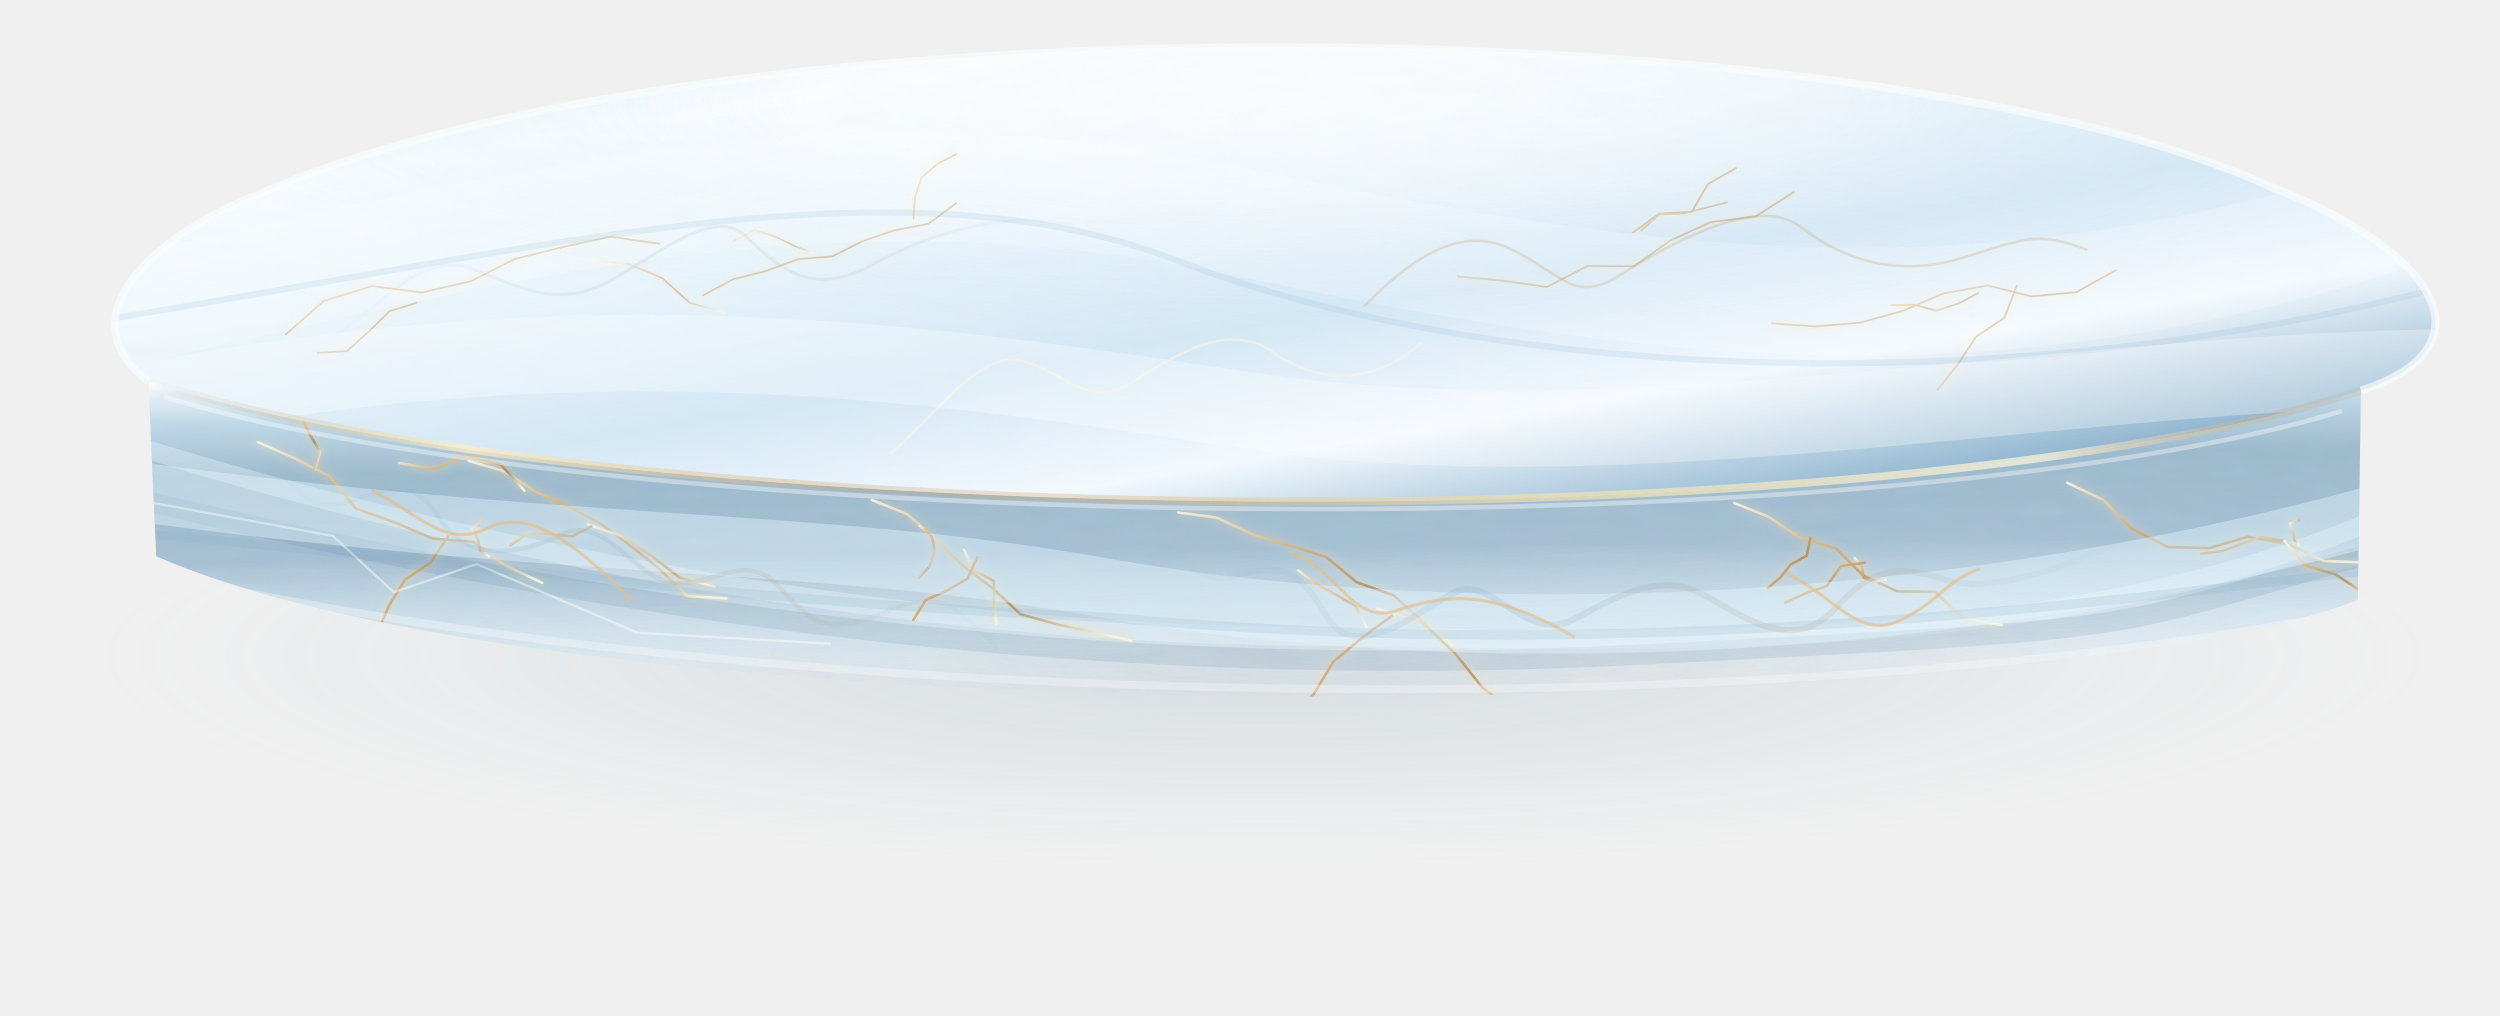
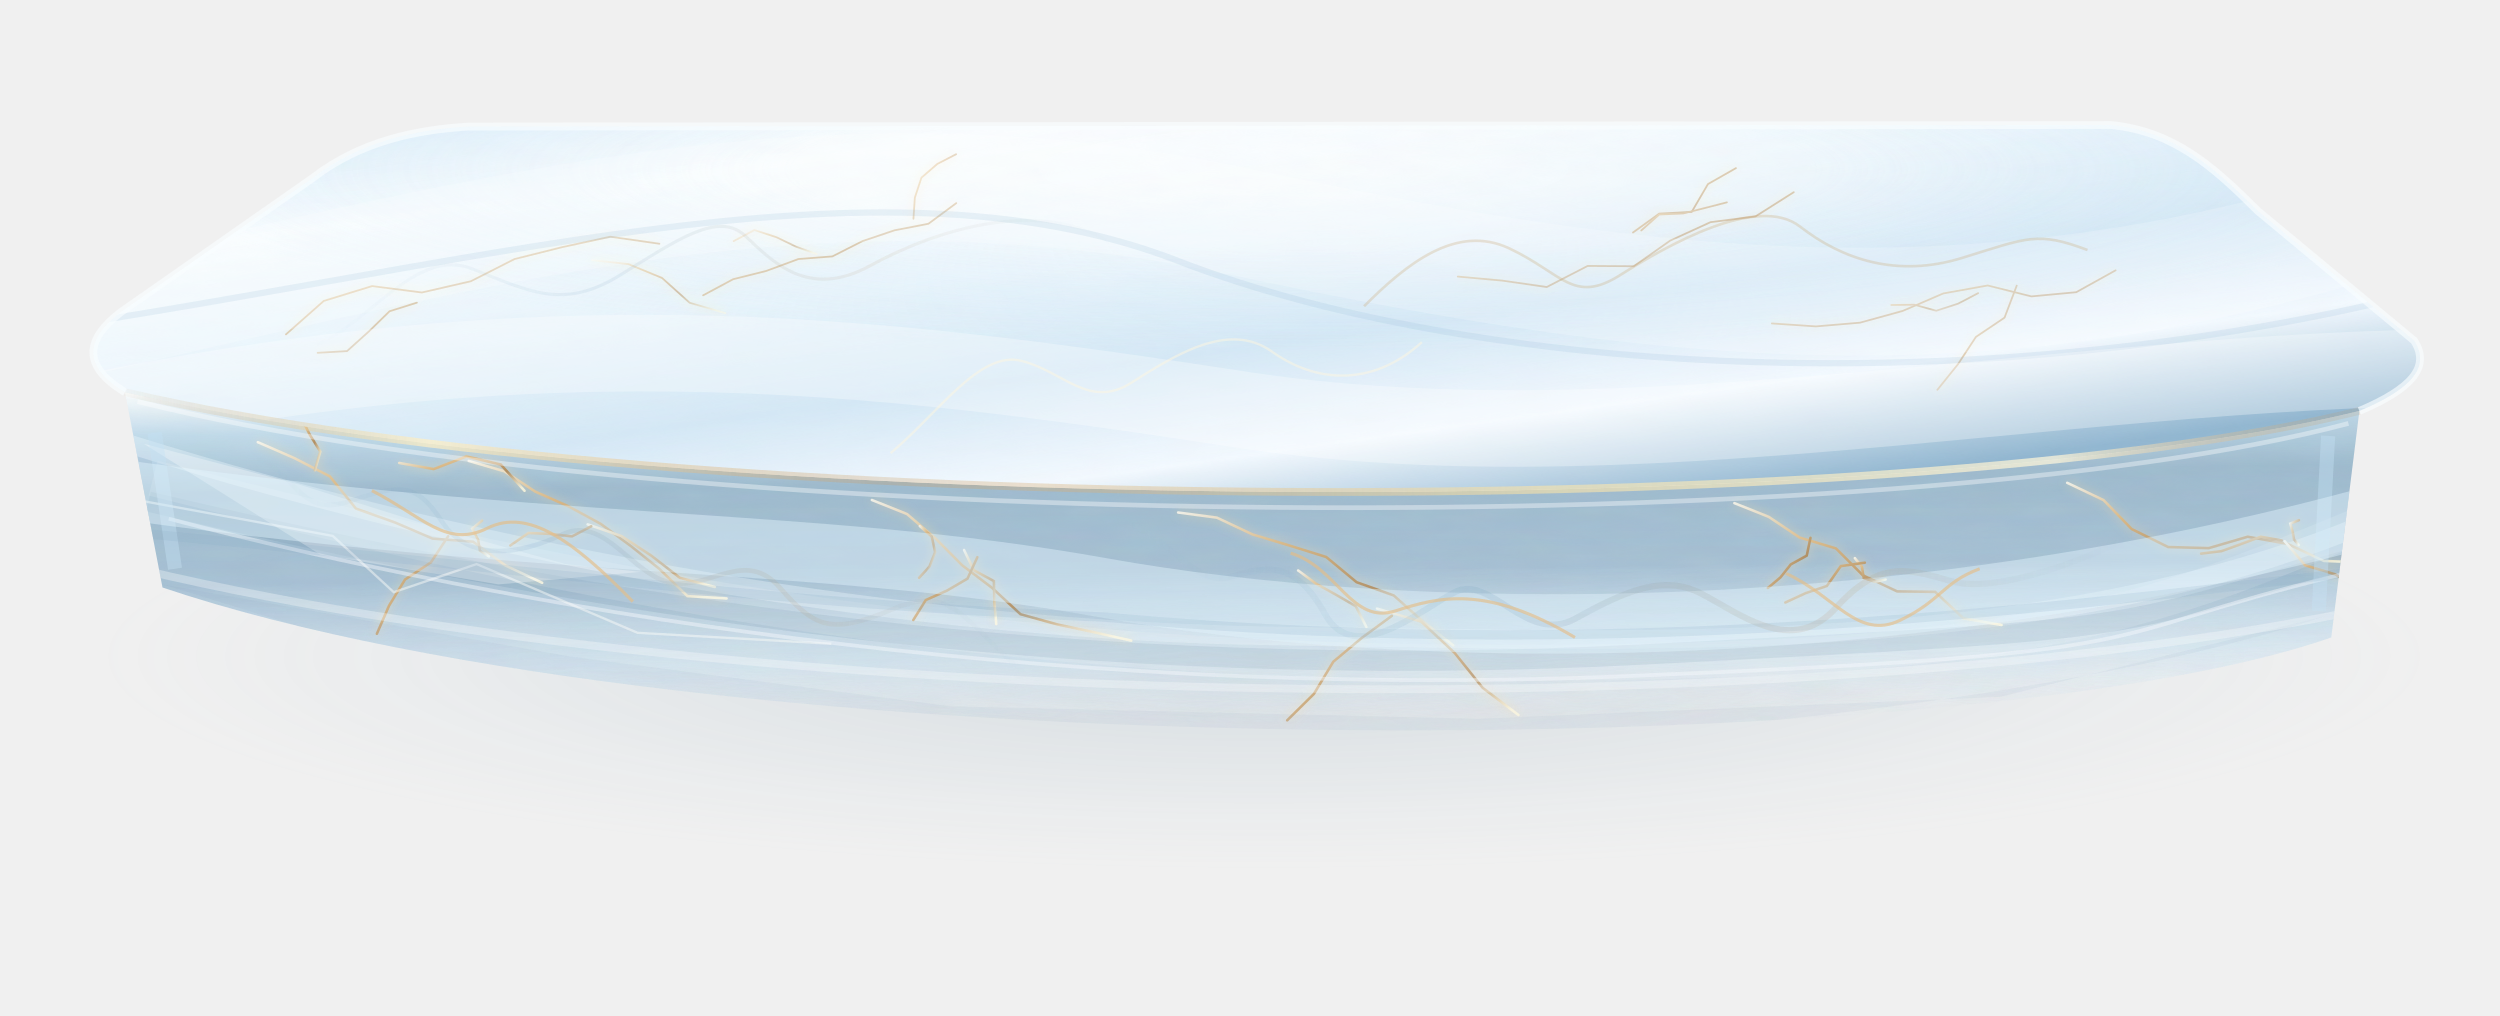
<svg xmlns="http://www.w3.org/2000/svg" viewBox="0 0 1600 650" width="1600" height="650" role="presentation" aria-hidden="true">
  <defs>
    <linearGradient id="sdStoneTop" x1=".05" y1=".04" x2=".82" y2=".91">
      <stop offset="0" stop-color="#dceefa" />
      <stop offset=".18" stop-color="#f9fdff" />
      <stop offset=".42" stop-color="#e9f5fc" />
      <stop offset=".62" stop-color="#d5e8f6" />
      <stop offset=".81" stop-color="#f4faff" />
      <stop offset="1" stop-color="#91b6d0" />
    </linearGradient>
    <radialGradient id="sdStoneLight" cx=".52" cy=".12" rx=".61" ry=".9">
      <stop offset="0" stop-color="#fff" stop-opacity=".95" />
      <stop offset=".43" stop-color="#fff" stop-opacity=".46" />
      <stop offset="1" stop-color="#c7e4f6" stop-opacity="0" />
    </radialGradient>
    <linearGradient id="sdMarbleRim" x1="0" y1="0" x2=".09" y2="1">
      <stop offset="0" stop-color="#ffffff" />
      <stop offset=".13" stop-color="#c0dae9" />
      <stop offset=".30" stop-color="#9cb9cc" />
      <stop offset=".57" stop-color="#a2bdd1" />
      <stop offset=".83" stop-color="#c8e1f0" stop-opacity=".60" />
      <stop offset="1" stop-color="#dcecf8" stop-opacity="0" />
    </linearGradient>
    <linearGradient id="sdGildedEdge" x1="0" y1="0" x2="1" y2="0">
      <stop offset="0" stop-color="#c29c66" stop-opacity=".02" />
      <stop offset=".14" stop-color="#fff0c5" stop-opacity=".83" />
      <stop offset=".34" stop-color="#cc995d" stop-opacity=".31" />
      <stop offset=".63" stop-color="#fee5a6" stop-opacity=".67" />
      <stop offset=".86" stop-color="#fff7db" stop-opacity=".84" />
      <stop offset="1" stop-color="#bf9059" stop-opacity=".15" />
    </linearGradient>
    <linearGradient id="sdFadeLower" x1="0" y1="0" x2="0" y2="1">
      <stop offset=".0" stop-color="white" />
      <stop offset=".49" stop-color="white" />
      <stop offset=".7" stop-color="white" stop-opacity=".89" />
      <stop offset="1" stop-color="white" stop-opacity="0" />
    </linearGradient>
    <linearGradient id="sdSideVein" x1="0" y1="0" x2="1" y2="0">
      <stop offset="0" stop-color="#6d9dbe" stop-opacity="0" />
      <stop offset=".36" stop-color="#6f99ba" stop-opacity=".31" />
      <stop offset=".71" stop-color="#b79569" stop-opacity=".31" />
      <stop offset="1" stop-color="#7ca9c8" stop-opacity=".02" />
    </linearGradient>
    <radialGradient id="sdUnderShadow">
      <stop offset="0" stop-color="#3a6785" stop-opacity=".15" />
      <stop offset=".65" stop-color="#5a88a4" stop-opacity=".055" />
      <stop offset="1" stop-color="#9fc3db" stop-opacity="0" />
    </radialGradient>
    <mask id="sdShelfFade">
      <rect x="0" y="0" width="1600" height="650" fill="url(#sdFadeLower)" />
    </mask>
    <clipPath id="sdMarbleFace">
-       <path d="M95 244 C395 341 1207 350 1511 250 L1509 384 C1316 461 385 481 100 356Z" />
+       <path d="M80 251 C430 333 1220 335 1510 263 L1492 408 C1254 491 451 493 104 376Z" />
    </clipPath>
    <clipPath id="sdMarbleDeck">
-       <path d="M95 244 C42 204 96 152 164 125 C458 -5 1199 4 1452 119 C1568 164 1592 224 1511 250 C1207 350 395 341 95 244Z" />
+       <path d="M80 251 C52 234 55 217 77 200 L200 114 C231 90 267 83 300 81 L1351 80 C1391 84 1416 106 1445 135 L1545 218 C1556 235 1543 249 1510 263 C1220 335 430 333 80 251Z" />
    </clipPath>
    <filter id="sdStoneMineralV16" x="-8%" y="-10%" width="116%" height="120%">
      <feTurbulence type="fractalNoise" baseFrequency=".028 .10" numOctaves="4" seed="17" stitchTiles="stitch" />
      <feColorMatrix type="matrix" values=".38 0 0 0 .33  0 .42 0 0 .42  0 0 .47 0 .49  0 0 0 .48 0" />
    </filter>
    <linearGradient id="sdMicroGoldV16" x1="0" y1="0" x2="1" y2=".9">
      <stop stop-color="#fff9eb" />
      <stop offset=".32" stop-color="#e1b679" />
      <stop offset=".69" stop-color="#ad8049" />
      <stop offset="1" stop-color="#fff9de" />
    </linearGradient>
    <filter id="sdGoldBloomV16">
      <feGaussianBlur stdDeviation="3" />
    </filter>
  </defs>
  <ellipse cx="809" cy="420" rx="754" ry="137" fill="url(#sdUnderShadow)" />
  <g mask="url(#sdShelfFade)">
-     <path d="M95 244 C395 341 1207 350 1511 250 L1509 384 C1316 461 385 481 100 356Z" fill="url(#sdMarbleRim)" />
+     <path d="M80 251 C430 333 1220 335 1510 263 L1492 408 C1254 491 451 493 104 376Z" fill="url(#sdMarbleRim)" />
    <g clip-path="url(#sdMarbleFace)" pointer-events="none">
      <rect x="65" y="246" width="1475" height="244" filter="url(#sdStoneMineralV16)" opacity=".31" />
      <path d="M82 284 C316 357 584 404 817 407 S1314 423 1526 330" stroke="#eff9ff" stroke-width="12" opacity=".35" fill="none" />
      <path d="M95 321 C384 390 697 437 1049 419 S1337 404 1525 352" stroke="#416d8e" stroke-width="13" opacity=".14" fill="none" />
      <g fill="none" stroke="#ffe1a2" stroke-width="3.1" opacity=".36" filter="url(#sdGoldBloomV16)">
        <path d="M165.0 283.0 L188.4 293.2 L211.1 304.9 L227.8 325.5 L252.8 334.4 L276.8 344.7 L302.8 346.7 L323.6 362.0 L347.0 373.0" />
        <path d="M201.5 301.0 L205.0 289.0 L198.3 278.3 L192.7 267.2 L196.7 255.5" />
        <path d="M286.8 343.2 L275.8 359.9 L259.2 370.9 L249.0 387.6 L241.2 405.6" />
        <path d="M312.9 356.1 L307.1 352.3 L306.0 345.5 L302.2 338.3 L308.5 333.2" />
        <path d="M300.0 295.0 L322.7 301.6 L342.5 314.6 L363.9 324.1 L384.5 335.3 L403.5 349.3 L421.9 364.0 L439.9 381.5 L465.0 383.0" />
        <path d="M376.1 335.6 L397.7 343.1 L416.8 355.6 L435.1 369.8 L457.5 375.7" />
        <path d="M335.7 314.1 L320.5 297.3 L298.5 292.1 L277.6 300.2 L255.5 296.3" />
        <path d="M378.4 336.8 L366.1 343.3 L352.2 341.7 L338.2 341.1 L326.6 349.1" />
        <path d="M558.0 320.0 L580.5 329.0 L598.9 344.8 L615.8 361.8 L634.9 376.2 L653.1 393.1 L676.9 399.7 L700.5 404.7 L724.0 410.0" />
        <path d="M588.7 336.7 L596.3 343.4 L598.5 353.4 L594.9 362.5 L588.2 369.8" />
        <path d="M617.0 352.0 L623.3 365.0 L636.1 371.9 L636.4 385.7 L637.6 399.4" />
        <path d="M625.5 356.6 L619.2 370.3 L606.2 377.9 L592.5 384.0 L584.5 396.8" />
        <path d="M754.0 328.0 L778.8 331.3 L801.5 342.0 L825.1 349.1 L848.8 356.5 L868.2 372.6 L892.0 381.1 L910.5 397.6 L930.0 413.0" />
        <path d="M881.3 389.5 L909.5 397.8 L930.9 417.8 L948.9 440.2 L971.8 457.6" />
        <path d="M890.8 394.1 L871.6 408.2 L853.3 423.5 L840.9 444.1 L823.8 461.0" />
        <path d="M830.8 365.1 L842.3 373.6 L854.8 380.5 L867.7 388.0 L874.5 401.3" />
        <path d="M1110.0 322.0 L1132.0 330.8 L1151.7 344.0 L1175.0 351.0 L1192.2 368.2 L1214.2 378.5 L1238.5 378.8 L1256.6 395.8 L1281.0 400.0" />
        <path d="M1187.1 357.2 L1191.6 362.7 L1192.8 369.9 L1199.7 372.3 L1206.8 370.9" />
        <path d="M1193.5 360.1 L1178.1 362.3 L1169.2 375.0 L1155.6 379.6 L1142.6 385.6" />
        <path d="M1158.7 344.2 L1156.3 355.6 L1146.1 361.2 L1139.5 369.5 L1131.4 376.3" />
        <path d="M1323.0 309.0 L1346.3 320.1 L1364.3 338.6 L1387.6 350.1 L1413.6 350.8 L1438.5 343.5 L1464.0 348.1 L1487.3 359.0 L1513.0 360.0" />
        <path d="M1460.3 345.9 L1446.9 343.5 L1434.2 348.2 L1421.8 352.7 L1408.7 354.3" />
        <path d="M1462.2 346.4 L1475.3 361.8 L1494.6 367.6 L1511.5 378.6 L1531.6 379.4" />
        <path d="M1471.2 348.8 L1468.2 345.3 L1467.4 340.8 L1465.8 335.1 L1471.3 332.9" />
      </g>
      <g fill="none" stroke="url(#sdMicroGoldV16)" stroke-linecap="round" stroke-width="1.65" opacity=".81">
        <path d="M165.0 283.0 L188.4 293.2 L211.1 304.9 L227.8 325.5 L252.8 334.4 L276.8 344.7 L302.8 346.7 L323.6 362.0 L347.0 373.0" />
        <path d="M201.5 301.0 L205.0 289.0 L198.3 278.3 L192.7 267.2 L196.7 255.5" />
        <path d="M286.8 343.2 L275.8 359.9 L259.2 370.9 L249.0 387.6 L241.2 405.6" />
        <path d="M312.9 356.1 L307.1 352.3 L306.0 345.5 L302.2 338.3 L308.5 333.2" />
        <path d="M300.0 295.0 L322.7 301.6 L342.5 314.6 L363.9 324.1 L384.5 335.3 L403.5 349.3 L421.9 364.0 L439.9 381.5 L465.0 383.0" />
        <path d="M376.1 335.6 L397.7 343.1 L416.8 355.6 L435.1 369.8 L457.5 375.7" />
        <path d="M335.7 314.1 L320.5 297.3 L298.5 292.1 L277.6 300.2 L255.5 296.3" />
        <path d="M378.4 336.8 L366.1 343.3 L352.2 341.7 L338.2 341.1 L326.6 349.1" />
        <path d="M558.0 320.0 L580.5 329.0 L598.9 344.8 L615.8 361.8 L634.9 376.2 L653.1 393.1 L676.9 399.7 L700.5 404.7 L724.0 410.0" />
        <path d="M588.7 336.7 L596.3 343.4 L598.5 353.4 L594.9 362.5 L588.2 369.8" />
        <path d="M617.0 352.0 L623.3 365.0 L636.1 371.9 L636.4 385.7 L637.6 399.4" />
        <path d="M625.5 356.6 L619.2 370.3 L606.2 377.9 L592.5 384.0 L584.5 396.8" />
        <path d="M754.0 328.0 L778.8 331.3 L801.5 342.0 L825.1 349.1 L848.8 356.5 L868.2 372.6 L892.0 381.1 L910.5 397.6 L930.0 413.0" />
        <path d="M881.3 389.5 L909.5 397.8 L930.9 417.8 L948.9 440.2 L971.8 457.6" />
        <path d="M890.8 394.1 L871.6 408.2 L853.3 423.5 L840.9 444.1 L823.8 461.0" />
        <path d="M830.8 365.1 L842.3 373.6 L854.8 380.5 L867.7 388.0 L874.5 401.3" />
        <path d="M1110.0 322.0 L1132.0 330.8 L1151.7 344.0 L1175.0 351.0 L1192.2 368.2 L1214.2 378.5 L1238.5 378.8 L1256.6 395.8 L1281.0 400.0" />
        <path d="M1187.1 357.2 L1191.6 362.7 L1192.8 369.9 L1199.7 372.3 L1206.8 370.9" />
        <path d="M1193.5 360.1 L1178.1 362.3 L1169.2 375.0 L1155.6 379.6 L1142.6 385.6" />
        <path d="M1158.7 344.2 L1156.3 355.6 L1146.1 361.2 L1139.5 369.5 L1131.4 376.3" />
        <path d="M1323.0 309.0 L1346.3 320.1 L1364.3 338.6 L1387.6 350.1 L1413.6 350.8 L1438.5 343.5 L1464.0 348.1 L1487.3 359.0 L1513.0 360.0" />
        <path d="M1460.3 345.9 L1446.9 343.5 L1434.2 348.2 L1421.8 352.7 L1408.7 354.3" />
        <path d="M1462.2 346.4 L1475.3 361.8 L1494.6 367.6 L1511.5 378.6 L1531.6 379.4" />
        <path d="M1471.2 348.8 L1468.2 345.3 L1467.4 340.8 L1465.8 335.1 L1471.3 332.9" />
      </g>
      <path d="M-5 303 L213 343 L252 379 L305 361 L408 405 L532 412" fill="none" stroke="#fffefa" stroke-width="1.5" opacity=".47" />
    </g>
+     <g clip-path="url(#sdMarbleFace)" pointer-events="none">
+       <path d="M92 284 L191 310 L290 341 L362 361 L410 366 L319 374 L205 355 Z" fill="#fff" opacity=".30" />
+       <path d="M104 374 L364 420 L608 452 L946 460 L1280 446 L1489 394 C1270 467 805 503 415 470 Z" fill="#688cab" opacity=".075" />
+       <path d="M98 306 C307 359 577 422 937 424 S1370 394 1513 335" fill="none" stroke="#ffffff" stroke-width="23" opacity=".14" />
+       <path d="M108 332 C318 387 663 448 1034 433 S1328 409 1497 368" fill="none" stroke="#f9fbff" stroke-width="2.4" opacity=".45" />
+       <path d="M99 277 L112 364 M1490 279 L1484 391" stroke="#c4e1f4" stroke-width="9" opacity=".42" fill="none" />
+     </g>
    <g clip-path="url(#sdMarbleFace)" fill="none">
      <path d="M27 306 C345 354 516 342 705 376 S1232 420 1577 313" stroke="#e3f6ff" stroke-width="38" opacity=".43" />
      <path d="M1 333 C375 367 483 386 708 395 C1059 427 1358 384 1588 356" stroke="#84a8c5" stroke-width="6" opacity=".19" />
      <path d="M161 293 C188 298 190 332 223 321 S266 308 283 334 S333 355 360 342 S405 369 430 373 S477 351 499 376 S531 407 571 390 S616 398 655 430" stroke="url(#sdSideVein)" stroke-width="3" opacity=".47" />
      <path d="M722 335 C749 344 764 376 788 369 S829 359 848 393 S908 391 931 379 S977 413 1008 396 S1064 367 1089 380 S1147 420 1175 389 S1221 364 1249 372 S1336 359 1369 340" stroke="url(#sdSideVein)" stroke-width="4" opacity=".53" />
      <path d="M238 314 C271 331 286 351 312 338 S367 346 405 385 M826 354 C856 363 865 400 893 391 S951 374 1008 408 M1143 367 C1174 381 1189 410 1216 397 S1243 373 1267 364" stroke="#e5bc82" stroke-width="2" opacity=".65" />
      <path d="M52 355 C449 460 1184 469 1548 382" stroke="#fff" stroke-width="5" opacity=".32" />
    </g>
-     <path d="M95 244 C42 204 96 152 164 125 C458 -5 1199 4 1452 119 C1568 164 1592 224 1511 250 C1207 350 395 341 95 244Z" fill="url(#sdStoneTop)" />
-     <path d="M95 244 C42 204 96 152 164 125 C458 -5 1199 4 1452 119 C1568 164 1592 224 1511 250 C1207 350 395 341 95 244Z" fill="url(#sdStoneLight)" opacity=".72" />
+     <path d="M80 251 C52 234 55 217 77 200 L200 114 C231 90 267 83 300 81 L1351 80 C1391 84 1416 106 1445 135 L1545 218 C1556 235 1543 249 1510 263 C1220 335 430 333 80 251Z" fill="url(#sdStoneTop)" />
+     <path d="M80 251 C52 234 55 217 77 200 L200 114 C231 90 267 83 300 81 L1351 80 C1391 84 1416 106 1445 135 L1545 218 C1556 235 1543 249 1510 263 C1220 335 430 333 80 251Z" fill="url(#sdStoneLight)" opacity=".72" />
    <g clip-path="url(#sdMarbleDeck)" pointer-events="none">
      <rect x="70" y="25" width="1470" height="315" filter="url(#sdStoneMineralV16)" opacity=".13" />
      <g fill="none" stroke="#ffecbc" stroke-width="4" opacity=".20" filter="url(#sdGoldBloomV16)">
        <path d="M183.0 214.0 L207.2 192.6 L238.1 183.1 L270.0 187.2 L301.3 180.0 L329.3 165.8 L359.7 158.2 L390.6 151.5 L422.0 156.0" />
        <path d="M378.9 166.5 L402.1 169.0 L423.7 177.9 L441.4 193.8 L464.2 200.4" />
        <path d="M266.8 193.7 L249.3 199.2 L236.2 212.0 L222.1 224.7 L203.3 225.8" />
        <path d="M450.0 189.0 L469.2 178.7 L490.4 173.4 L510.9 165.8 L532.7 164.1 L552.0 154.3 L572.5 147.4 L594.2 143.2 L612.0 130.0" />
        <path d="M522.6 162.6 L509.5 157.9 L497.1 151.9 L482.8 147.2 L469.5 154.3" />
        <path d="M584.6 140.0 L585.5 126.5 L589.7 113.7 L599.9 104.9 L611.9 98.7" />
        <path d="M933.0 177.0 L961.5 179.6 L989.9 183.7 L1016.1 170.2 L1045.6 170.4 L1068.9 154.0 L1094.7 142.2 L1123.5 138.5 L1148.0 123.0" />
        <path d="M1045.1 148.8 L1061.9 136.7 L1082.7 135.6 L1093.1 117.8 L1111.0 107.6" />
        <path d="M1050.4 147.5 L1061.9 137.3 L1077.2 136.6 L1091.2 133.1 L1105.2 129.5" />
        <path d="M1134.0 207.0 L1162.2 208.9 L1190.4 206.5 L1217.7 199.0 L1243.7 187.8 L1272.1 182.7 L1300.1 189.7 L1328.8 187.0 L1354.0 173.0" />
        <path d="M1290.7 182.8 L1282.9 203.3 L1264.6 215.6 L1253.1 233.1 L1239.9 249.5" />
        <path d="M1210.4 195.2 L1225.1 195.0 L1239.2 198.9 L1253.1 194.4 L1266.0 187.6" />
      </g>
      <g fill="none" stroke="url(#sdMicroGoldV16)" stroke-width="1.15" stroke-linejoin="round" stroke-linecap="round" opacity=".43">
        <path d="M183.0 214.0 L207.2 192.6 L238.1 183.1 L270.0 187.2 L301.3 180.0 L329.3 165.8 L359.7 158.2 L390.6 151.5 L422.0 156.0" />
        <path d="M378.9 166.5 L402.1 169.0 L423.7 177.9 L441.4 193.8 L464.2 200.4" />
        <path d="M266.8 193.7 L249.3 199.2 L236.2 212.0 L222.1 224.7 L203.3 225.8" />
        <path d="M450.0 189.0 L469.2 178.7 L490.4 173.4 L510.9 165.8 L532.7 164.1 L552.0 154.3 L572.5 147.4 L594.2 143.2 L612.0 130.0" />
        <path d="M522.6 162.6 L509.5 157.9 L497.1 151.9 L482.8 147.2 L469.5 154.3" />
        <path d="M584.6 140.0 L585.5 126.5 L589.7 113.7 L599.9 104.9 L611.9 98.7" />
        <path d="M933.0 177.0 L961.5 179.6 L989.9 183.7 L1016.1 170.2 L1045.6 170.4 L1068.9 154.0 L1094.7 142.2 L1123.5 138.5 L1148.0 123.0" />
        <path d="M1045.1 148.8 L1061.9 136.7 L1082.7 135.6 L1093.1 117.8 L1111.0 107.6" />
        <path d="M1050.4 147.5 L1061.9 137.3 L1077.2 136.6 L1091.2 133.1 L1105.2 129.5" />
        <path d="M1134.0 207.0 L1162.2 208.9 L1190.4 206.5 L1217.7 199.0 L1243.7 187.8 L1272.1 182.7 L1300.1 189.7 L1328.8 187.0 L1354.0 173.0" />
        <path d="M1290.7 182.8 L1282.9 203.3 L1264.6 215.6 L1253.1 233.1 L1239.9 249.5" />
        <path d="M1210.4 195.2 L1225.1 195.0 L1239.2 198.9 L1253.1 194.4 L1266.0 187.6" />
      </g>
    </g>
    <g clip-path="url(#sdMarbleDeck)" fill="none">
      <path d="M-38 226 C278 158 505 81 794 142 S1311 228 1612 109" stroke="#fff" stroke-width="69" opacity=".19" />
      <path d="M-22 218 C302 173 558 91 754 167 S1301 263 1605 172" stroke="#74a4c6" stroke-width="4" opacity=".13" />
      <path d="M-15 280 C334 196 558 226 800 263 C1066 302 1366 226 1634 236" stroke="#fff" stroke-width="49" opacity=".30" />
      <path d="M200 222 C237 207 266 158 302 172 S360 199 397 176 S460 135 477 151 S517 192 557 170 S664 126 710 155" stroke="url(#sdSideVein)" stroke-width="2" opacity=".37" />
      <path d="M873 196 C900 169 932 143 966 159 S1007 195 1037 176 S1125 124 1152 145 S1214 178 1256 165 S1304 148 1336 160" stroke="#c7a46d" stroke-width="1.7" opacity=".27" />
      <path d="M570 290 C601 264 627 224 654 231 S697 262 724 245 S786 205 814 225 S878 248 910 219" stroke="#fef6df" stroke-width="1.5" opacity=".5" />
    </g>
-     <path d="M95 244 C395 341 1207 350 1511 250" fill="none" stroke="url(#sdGildedEdge)" stroke-width="5" opacity=".85" />
-     <path d="M105 254 C400 344 1208 352 1499 263" fill="none" stroke="#fff" stroke-width="3" opacity=".38" />
-     <path d="M95 244 C42 204 96 152 164 125 C458 -5 1199 4 1452 119 C1568 164 1592 224 1511 250" fill="none" stroke="#f9fdff" stroke-width="5" opacity=".65" />
+     <path d="M80 251 C430 333 1220 335 1510 263" fill="none" stroke="url(#sdGildedEdge)" stroke-width="5" opacity=".85" />
+     <path d="M88 257 C434 343 1216 347 1503 271" fill="none" stroke="#fff" stroke-width="3" opacity=".38" />
+     <path d="M80 251 C52 234 55 217 77 200 L200 114 C231 90 267 83 300 81 L1351 80 C1391 84 1416 106 1445 135 L1545 218 C1556 235 1543 249 1510 263" fill="none" stroke="#f9fdff" stroke-width="5" opacity=".65" />
  </g>
</svg>
